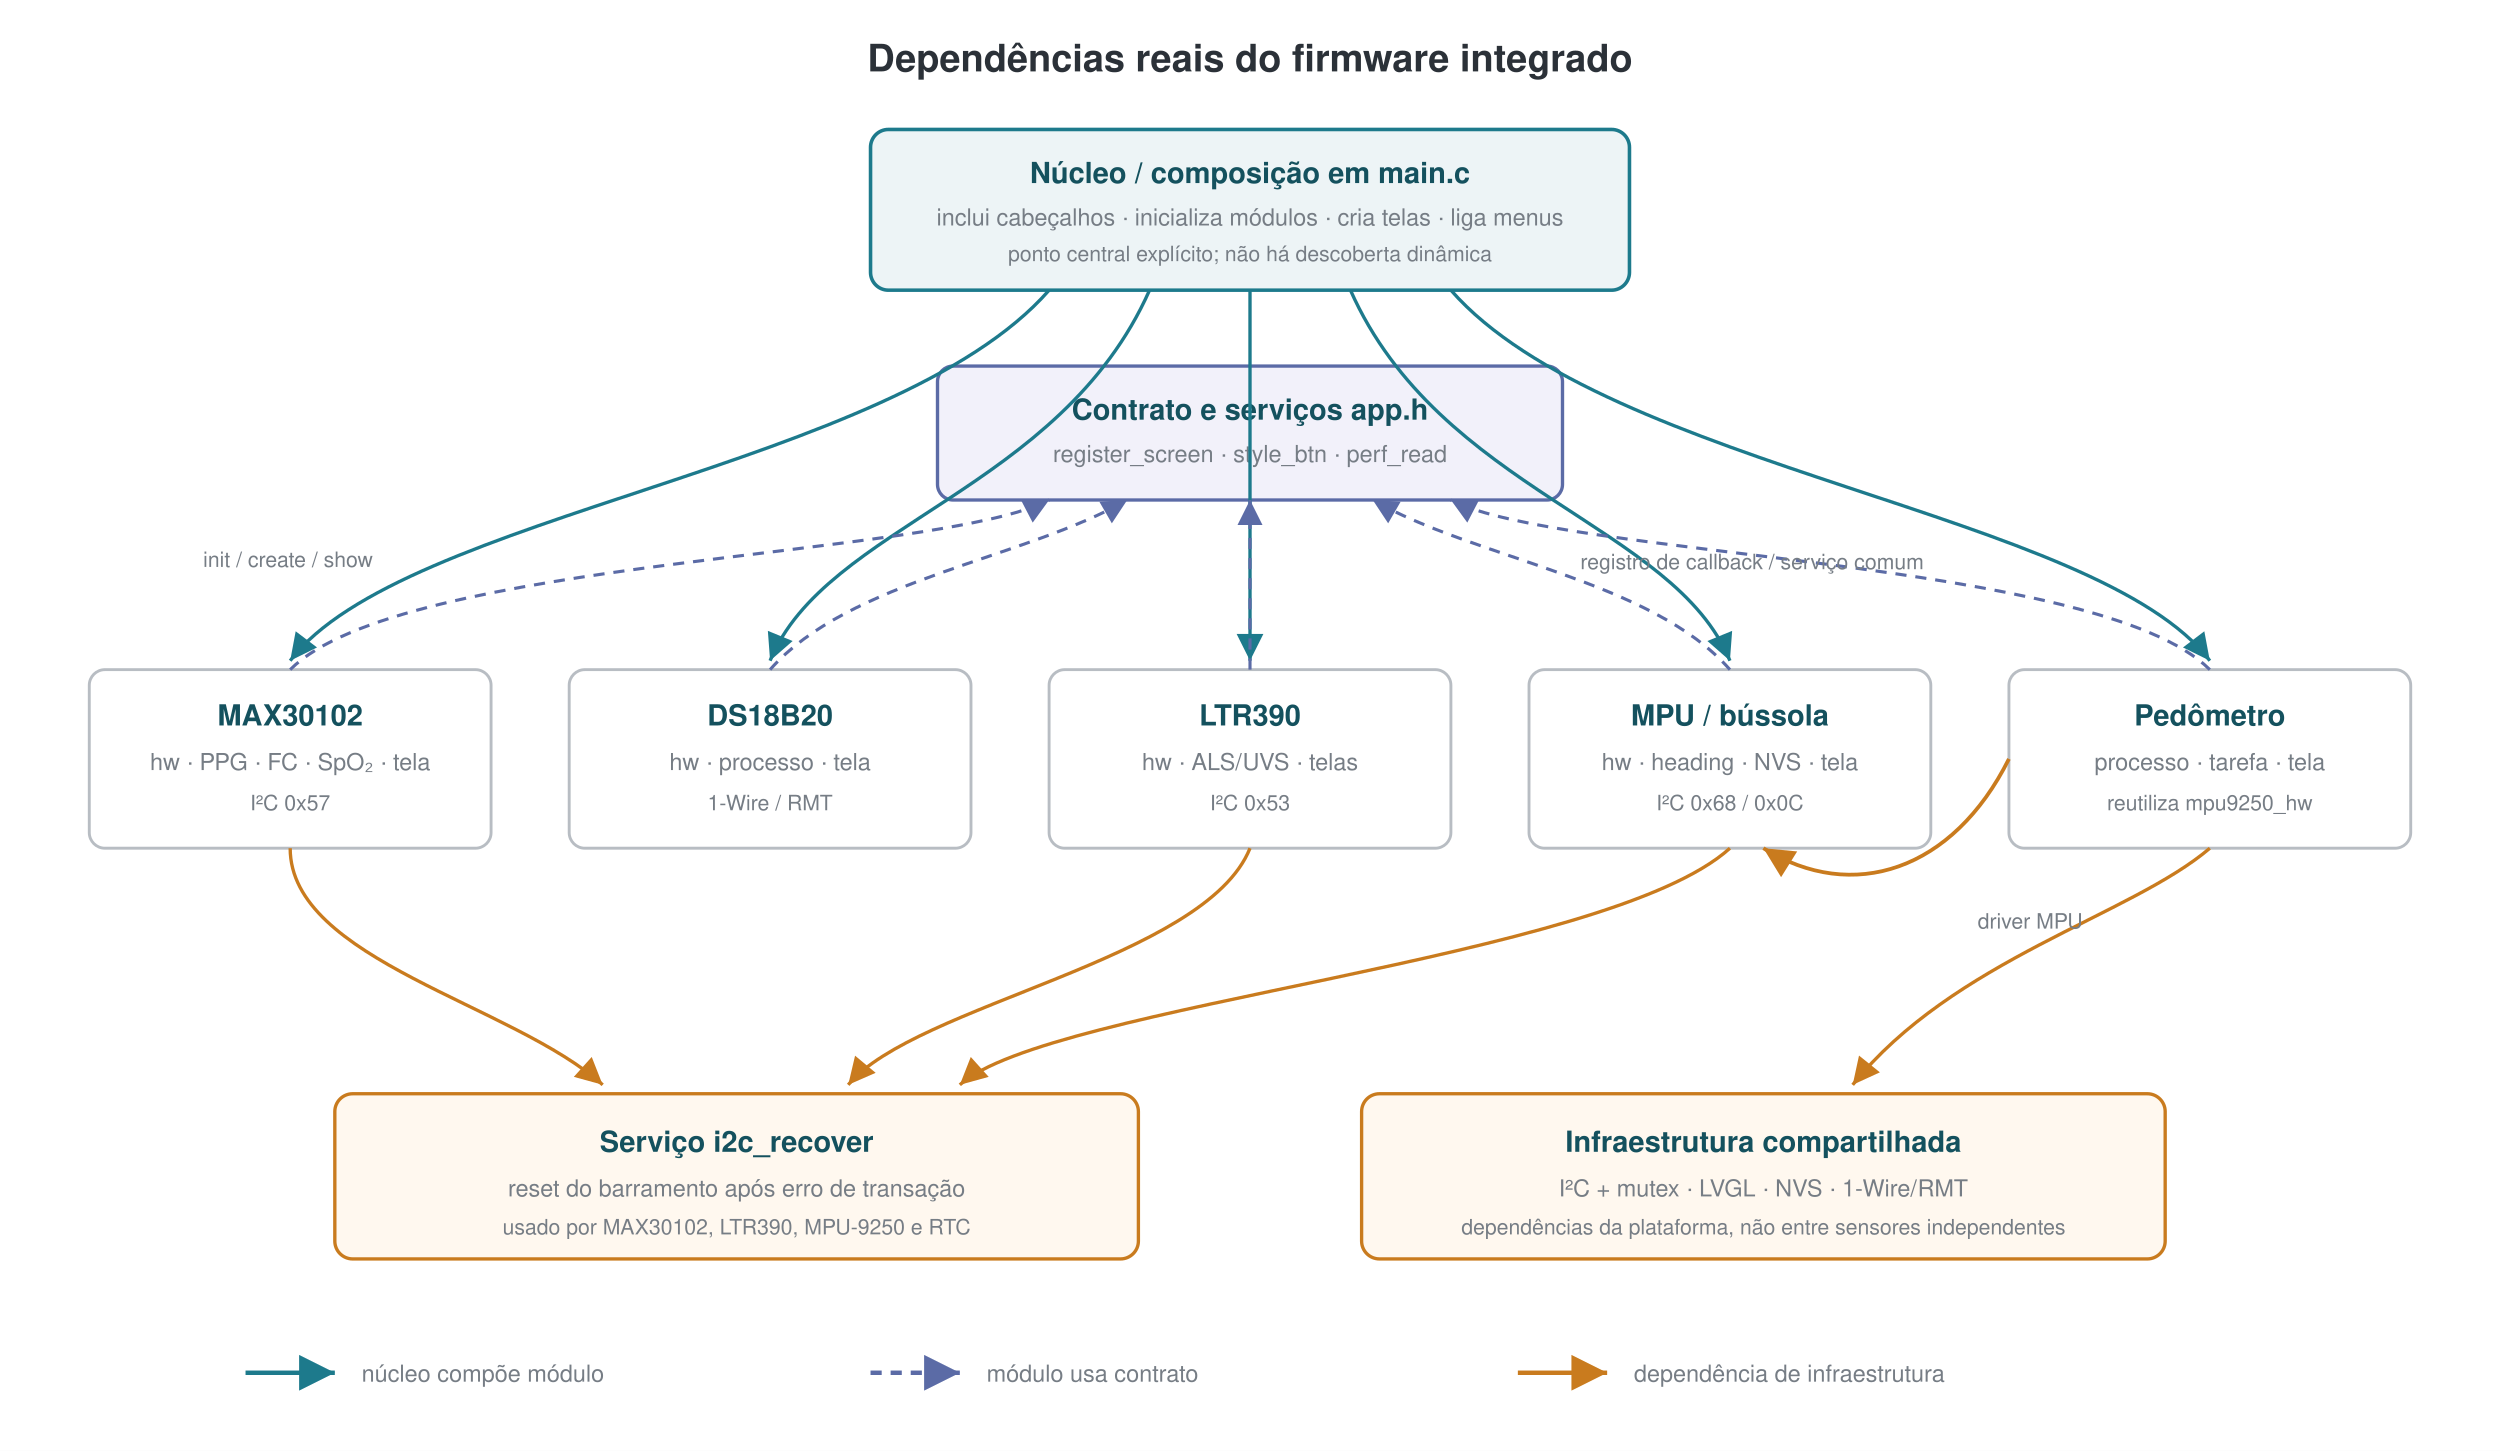
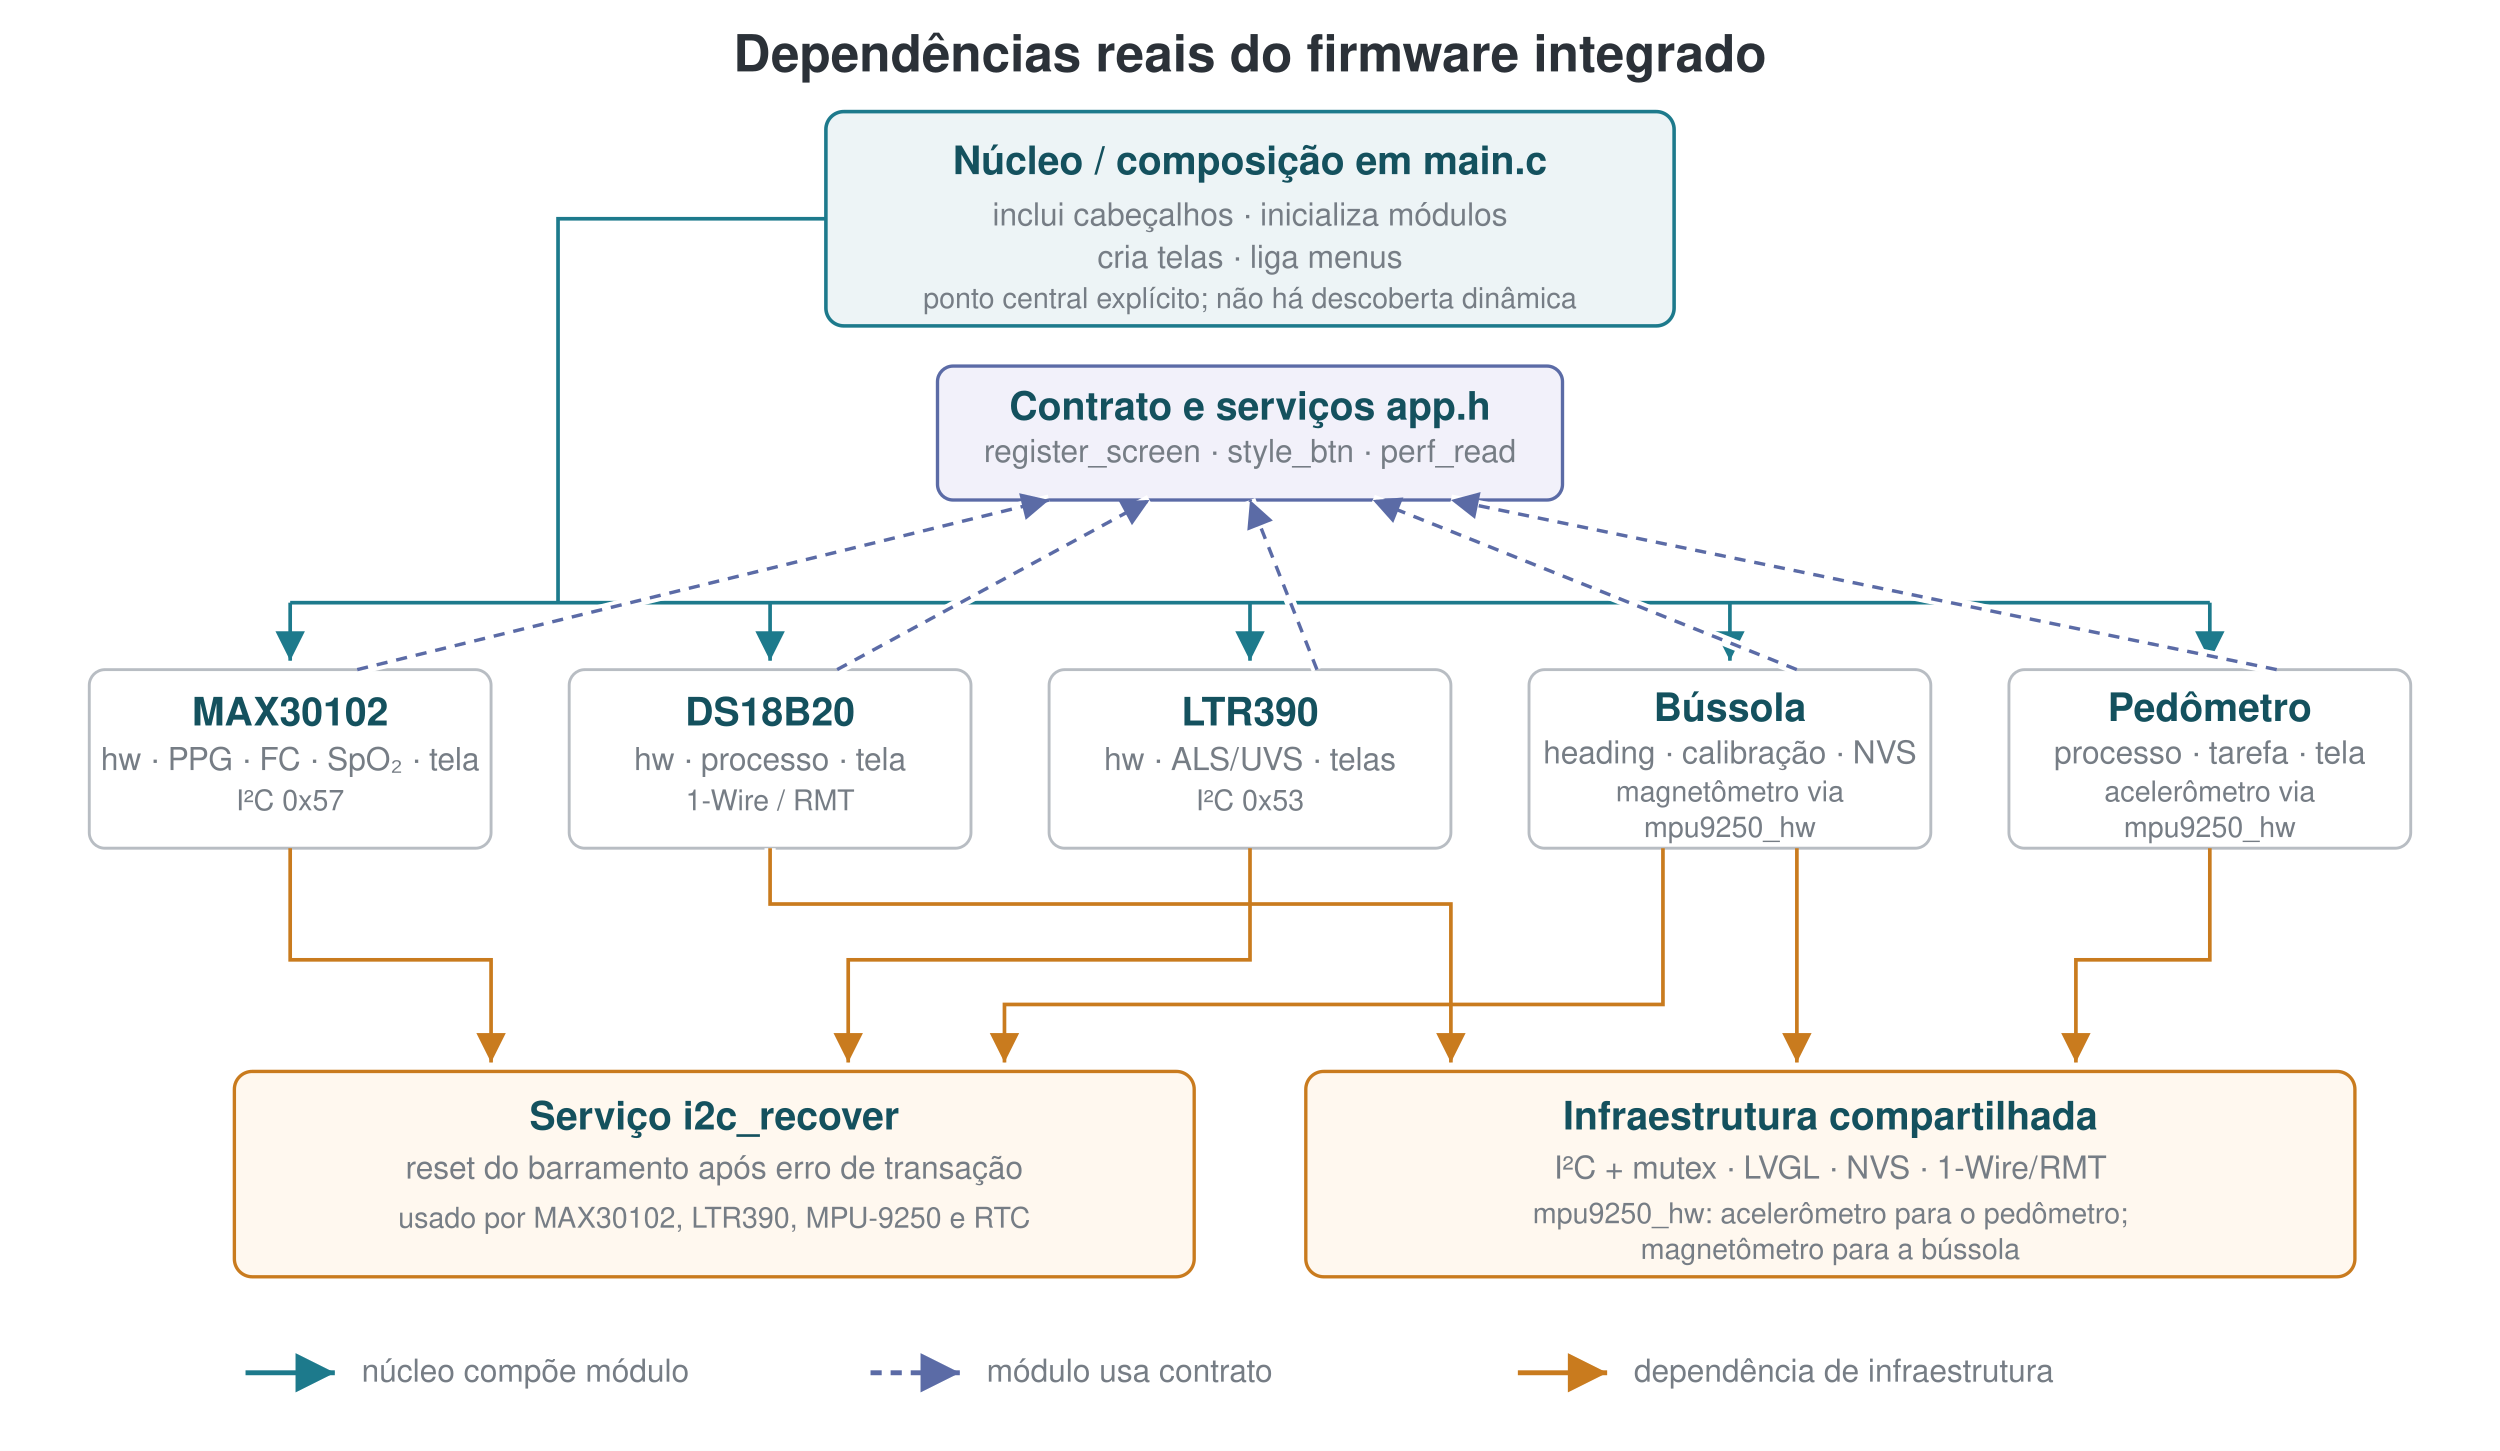
<svg xmlns="http://www.w3.org/2000/svg" viewBox="0 0 1120 650" font-family="Helvetica" role="img" aria-label="Grafo de dependencias reais do firmware: nucleo compoe os modulos, modulos registram telas pelo contrato app.h, drivers I2C usam recuperacao compartilhada e pedometro reutiliza o driver MPU9250">
  <rect width="1120" height="650" fill="#FFFFFF" />
  <defs>
    <marker id="ctl" markerWidth="10" markerHeight="10" refX="8" refY="4" orient="auto">
      <path d="M0,0 L8,4 L0,8 Z" fill="#1D7A8C" />
    </marker>
    <marker id="reg" markerWidth="10" markerHeight="10" refX="8" refY="4" orient="auto">
      <path d="M0,0 L8,4 L0,8 Z" fill="#5B6BA6" />
    </marker>
    <marker id="infra" markerWidth="10" markerHeight="10" refX="8" refY="4" orient="auto">
      <path d="M0,0 L8,4 L0,8 Z" fill="#C97B1E" />
    </marker>
    <style>
-     .title{font-size:17px;font-weight:bold;fill:#2B3138}.head{font-size:13px;font-weight:bold;fill:#14515E}.body{font-size:10.5px;fill:#767D85}.small{font-size:9.5px;fill:#767D85}.box{fill:#EDF4F6;stroke:#1D7A8C;stroke-width:1.6}.module{fill:#FFFFFF;stroke:#B8BDC3;stroke-width:1.3}.service{fill:#FFF8EF;stroke:#C97B1E;stroke-width:1.5}.contract{fill:#F2F1FA;stroke:#5B6BA6;stroke-width:1.5}
+     .title{font-size: 22.95px;font-weight:bold;fill:#2B3138}.head{font-size: 17.55px;font-weight:bold;fill:#14515E}.body{font-size: 14.18px;fill:#767D85}.small{font-size: 12.83px;fill:#767D85}.box{fill:#EDF4F6;stroke:#1D7A8C;stroke-width:1.6}.module{fill:#FFFFFF;stroke:#B8BDC3;stroke-width:1.3}.service{fill:#FFF8EF;stroke:#C97B1E;stroke-width:1.5}.contract{fill:#F2F1FA;stroke:#5B6BA6;stroke-width:1.5}
  </style>
  </defs>
  <text x="560" y="32" text-anchor="middle" class="title">Dependências reais do firmware integrado</text>
-   <rect x="390" y="58" width="340" height="72" rx="8" class="box" />
-   <text x="560" y="82" text-anchor="middle" class="head">Núcleo / composição em main.c</text>
-   <text x="560" y="101" text-anchor="middle" class="body">inclui cabeçalhos · inicializa módulos · cria telas · liga menus</text>
-   <text x="560" y="117" text-anchor="middle" class="small">ponto central explícito; não há descoberta dinâmica</text>
+   <rect x="370" y="50" width="380" height="96" rx="8" class="box" />
+   <text x="560" y="78" text-anchor="middle" class="head">Núcleo / composição em main.c</text>
+   <text x="560" y="101" text-anchor="middle" class="body">inclui cabeçalhos · inicializa módulos</text>
+   <text x="560" y="120" text-anchor="middle" class="body">cria telas · liga menus</text>
+   <text x="560" y="138" text-anchor="middle" class="small">ponto central explícito; não há descoberta dinâmica</text>
  <rect x="420" y="164" width="280" height="60" rx="7" class="contract" />
  <text x="560" y="188" text-anchor="middle" class="head">Contrato e serviços app.h</text>
  <text x="560" y="207" text-anchor="middle" class="body">register_screen · style_btn · perf_read</text>
  <g>
    <rect x="40" y="300" width="180" height="80" rx="7" class="module" />
    <text x="130" y="325" text-anchor="middle" class="head">MAX30102</text>
    <text x="130" y="345" text-anchor="middle" class="body">hw · PPG · FC · SpO₂ · tela</text>
    <text x="130" y="363" text-anchor="middle" class="small">I²C 0x57</text>
    <rect x="255" y="300" width="180" height="80" rx="7" class="module" />
    <text x="345" y="325" text-anchor="middle" class="head">DS18B20</text>
    <text x="345" y="345" text-anchor="middle" class="body">hw · processo · tela</text>
    <text x="345" y="363" text-anchor="middle" class="small">1-Wire / RMT</text>
    <rect x="470" y="300" width="180" height="80" rx="7" class="module" />
    <text x="560" y="325" text-anchor="middle" class="head">LTR390</text>
    <text x="560" y="345" text-anchor="middle" class="body">hw · ALS/UVS · telas</text>
    <text x="560" y="363" text-anchor="middle" class="small">I²C 0x53</text>
    <rect x="685" y="300" width="180" height="80" rx="7" class="module" />
-     <text x="775" y="325" text-anchor="middle" class="head">MPU / bússola</text>
-     <text x="775" y="345" text-anchor="middle" class="body">hw · heading · NVS · tela</text>
-     <text x="775" y="363" text-anchor="middle" class="small">I²C 0x68 / 0x0C</text>
+     <text x="775" y="323" text-anchor="middle" class="head">Bússola</text>
+     <text x="775" y="342" text-anchor="middle" class="body">heading · calibração · NVS</text>
+     <text x="775" y="359" text-anchor="middle" class="small">magnetômetro via</text>
+     <text x="775" y="375" text-anchor="middle" class="small">mpu9250_hw</text>
    <rect x="900" y="300" width="180" height="80" rx="7" class="module" />
-     <text x="990" y="325" text-anchor="middle" class="head">Pedômetro</text>
-     <text x="990" y="345" text-anchor="middle" class="body">processo · tarefa · tela</text>
-     <text x="990" y="363" text-anchor="middle" class="small">reutiliza mpu9250_hw</text>
+     <text x="990" y="323" text-anchor="middle" class="head">Pedômetro</text>
+     <text x="990" y="342" text-anchor="middle" class="body">processo · tarefa · tela</text>
+     <text x="990" y="359" text-anchor="middle" class="small">acelerômetro via</text>
+     <text x="990" y="375" text-anchor="middle" class="small">mpu9250_hw</text>
  </g>
-   <g fill="none" stroke="#1D7A8C" stroke-width="1.5" marker-end="url(#ctl)">
-     <path d="M470,130 C400,210 180,230 130,296" />
-     <path d="M515,130 C475,220 370,235 345,296" />
-     <path d="M560,130 L560,296" />
-     <path d="M605,130 C645,220 750,235 775,296" />
-     <path d="M650,130 C720,210 940,230 990,296" />
+   <g fill="none" stroke="#1D7A8C" stroke-width="1.65" stroke-linejoin="miter">
+     <path d="M370 98 H250 V270 H990 M250 270 H130" />
  </g>
-   <text x="91" y="254" class="small" fill="#1D7A8C">init / create / show</text>
-   <g fill="none" stroke="#5B6BA6" stroke-width="1.4" stroke-dasharray="5 4" marker-end="url(#reg)">
-     <path d="M130,300 C180,250 420,250 470,224" />
-     <path d="M345,300 C380,260 460,250 505,224" />
-     <path d="M560,300 L560,224" />
-     <path d="M775,300 C740,260 660,250 615,224" />
-     <path d="M990,300 C940,250 700,250 650,224" />
+   <g fill="none" stroke="#1D7A8C" stroke-width="1.65" marker-end="url(#ctl)">
+     <path d="M130 270 V296" />
+     <path d="M345 270 V296" />
+     <path d="M560 270 V296" />
+     <path d="M775 270 V296" />
+     <path d="M990 270 V296" />
  </g>
-   <text x="708" y="255" class="small" fill="#5B6BA6">registro de callback / serviço comum</text>
-   <rect x="150" y="490" width="360" height="74" rx="8" class="service" />
-   <text x="330" y="516" text-anchor="middle" class="head">Serviço i2c_recover</text>
-   <text x="330" y="536" text-anchor="middle" class="body">reset do barramento após erro de transação</text>
-   <text x="330" y="553" text-anchor="middle" class="small">usado por MAX30102, LTR390, MPU-9250 e RTC</text>
-   <rect x="610" y="490" width="360" height="74" rx="8" class="service" />
-   <text x="790" y="516" text-anchor="middle" class="head">Infraestrutura compartilhada</text>
-   <text x="790" y="536" text-anchor="middle" class="body">I²C + mutex · LVGL · NVS · 1-Wire/RMT</text>
-   <text x="790" y="553" text-anchor="middle" class="small">dependências da plataforma, não entre sensores independentes</text>
-   <g fill="none" stroke="#C97B1E" stroke-width="1.5" marker-end="url(#infra)">
-     <path d="M130,380 C130,430 230,450 270,486" />
-     <path d="M560,380 C540,430 410,450 380,486" />
-     <path d="M775,380 C720,430 470,450 430,486" />
-     <path d="M990,380 C955,410 875,430 830,486" />
+   <g fill="none" stroke="#FFFFFF" stroke-width="5">
+     <path d="M160 300 L470 224" />
+     <path d="M375 300 L515 224" />
+     <path d="M590 300 L560 224" />
+     <path d="M805 300 L615 224" />
+     <path d="M1020 300 L650 224" />
  </g>
-   <path d="M900,340 C875,390 830,405 790,380" fill="none" stroke="#C97B1E" stroke-width="1.7" marker-end="url(#infra)" />
-   <text x="886" y="416" class="small" fill="#C97B1E">driver MPU</text>
-   <line x1="110" y1="615" x2="150" y2="615" stroke="#1D7A8C" stroke-width="2" marker-end="url(#ctl)" />
+   <g fill="none" stroke="#5B6BA6" stroke-width="1.54" stroke-dasharray="5 4" marker-end="url(#reg)">
+     <path d="M160 300 L470 224" />
+     <path d="M375 300 L515 224" />
+     <path d="M590 300 L560 224" />
+     <path d="M805 300 L615 224" />
+     <path d="M1020 300 L650 224" />
+   </g>
+   <rect x="105" y="480" width="430" height="92" rx="8" class="service" />
+   <text x="320" y="506" text-anchor="middle" class="head">Serviço i2c_recover</text>
+   <text x="320" y="528" text-anchor="middle" class="body">reset do barramento após erro de transação</text>
+   <text x="320" y="550" text-anchor="middle" class="small">usado por MAX30102, LTR390, MPU-9250 e RTC</text>
+   <rect x="585" y="480" width="470" height="92" rx="8" class="service" />
+   <text x="820" y="506" text-anchor="middle" class="head">Infraestrutura compartilhada</text>
+   <text x="820" y="528" text-anchor="middle" class="body">I²C + mutex · LVGL · NVS · 1-Wire/RMT</text>
+   <text x="820" y="548" text-anchor="middle" class="small">mpu9250_hw: acelerômetro para o pedômetro;</text>
+   <text x="820" y="564" text-anchor="middle" class="small">magnetômetro para a bússola</text>
+   <path d="M345 380 V405 H650 V476" fill="none" stroke="#FFFFFF" stroke-width="5" />
+   <g fill="none" stroke="#C97B1E" stroke-width="1.65" stroke-linejoin="miter" marker-end="url(#infra)">
+     <path d="M130 380 V430 H220 V476" />
+     <path d="M560 380 V430 H380 V476" />
+     <path d="M745 380 V450 H450 V476" />
+     <path d="M345 380 V405 H650 V476" />
+     <path d="M805 380 V476" />
+     <path d="M990 380 V430 H930 V476" />
+   </g>
+   <line x1="110" y1="615" x2="150" y2="615" stroke="#1D7A8C" stroke-width="2.20" marker-end="url(#ctl)" />
  <text x="162" y="619" class="body">núcleo compõe módulo</text>
-   <line x1="390" y1="615" x2="430" y2="615" stroke="#5B6BA6" stroke-width="2" stroke-dasharray="5 4" marker-end="url(#reg)" />
+   <line x1="390" y1="615" x2="430" y2="615" stroke="#5B6BA6" stroke-width="2.20" stroke-dasharray="5 4" marker-end="url(#reg)" />
  <text x="442" y="619" class="body">módulo usa contrato</text>
-   <line x1="680" y1="615" x2="720" y2="615" stroke="#C97B1E" stroke-width="2" marker-end="url(#infra)" />
+   <line x1="680" y1="615" x2="720" y2="615" stroke="#C97B1E" stroke-width="2.20" marker-end="url(#infra)" />
  <text x="732" y="619" class="body">dependência de infraestrutura</text>
</svg>
